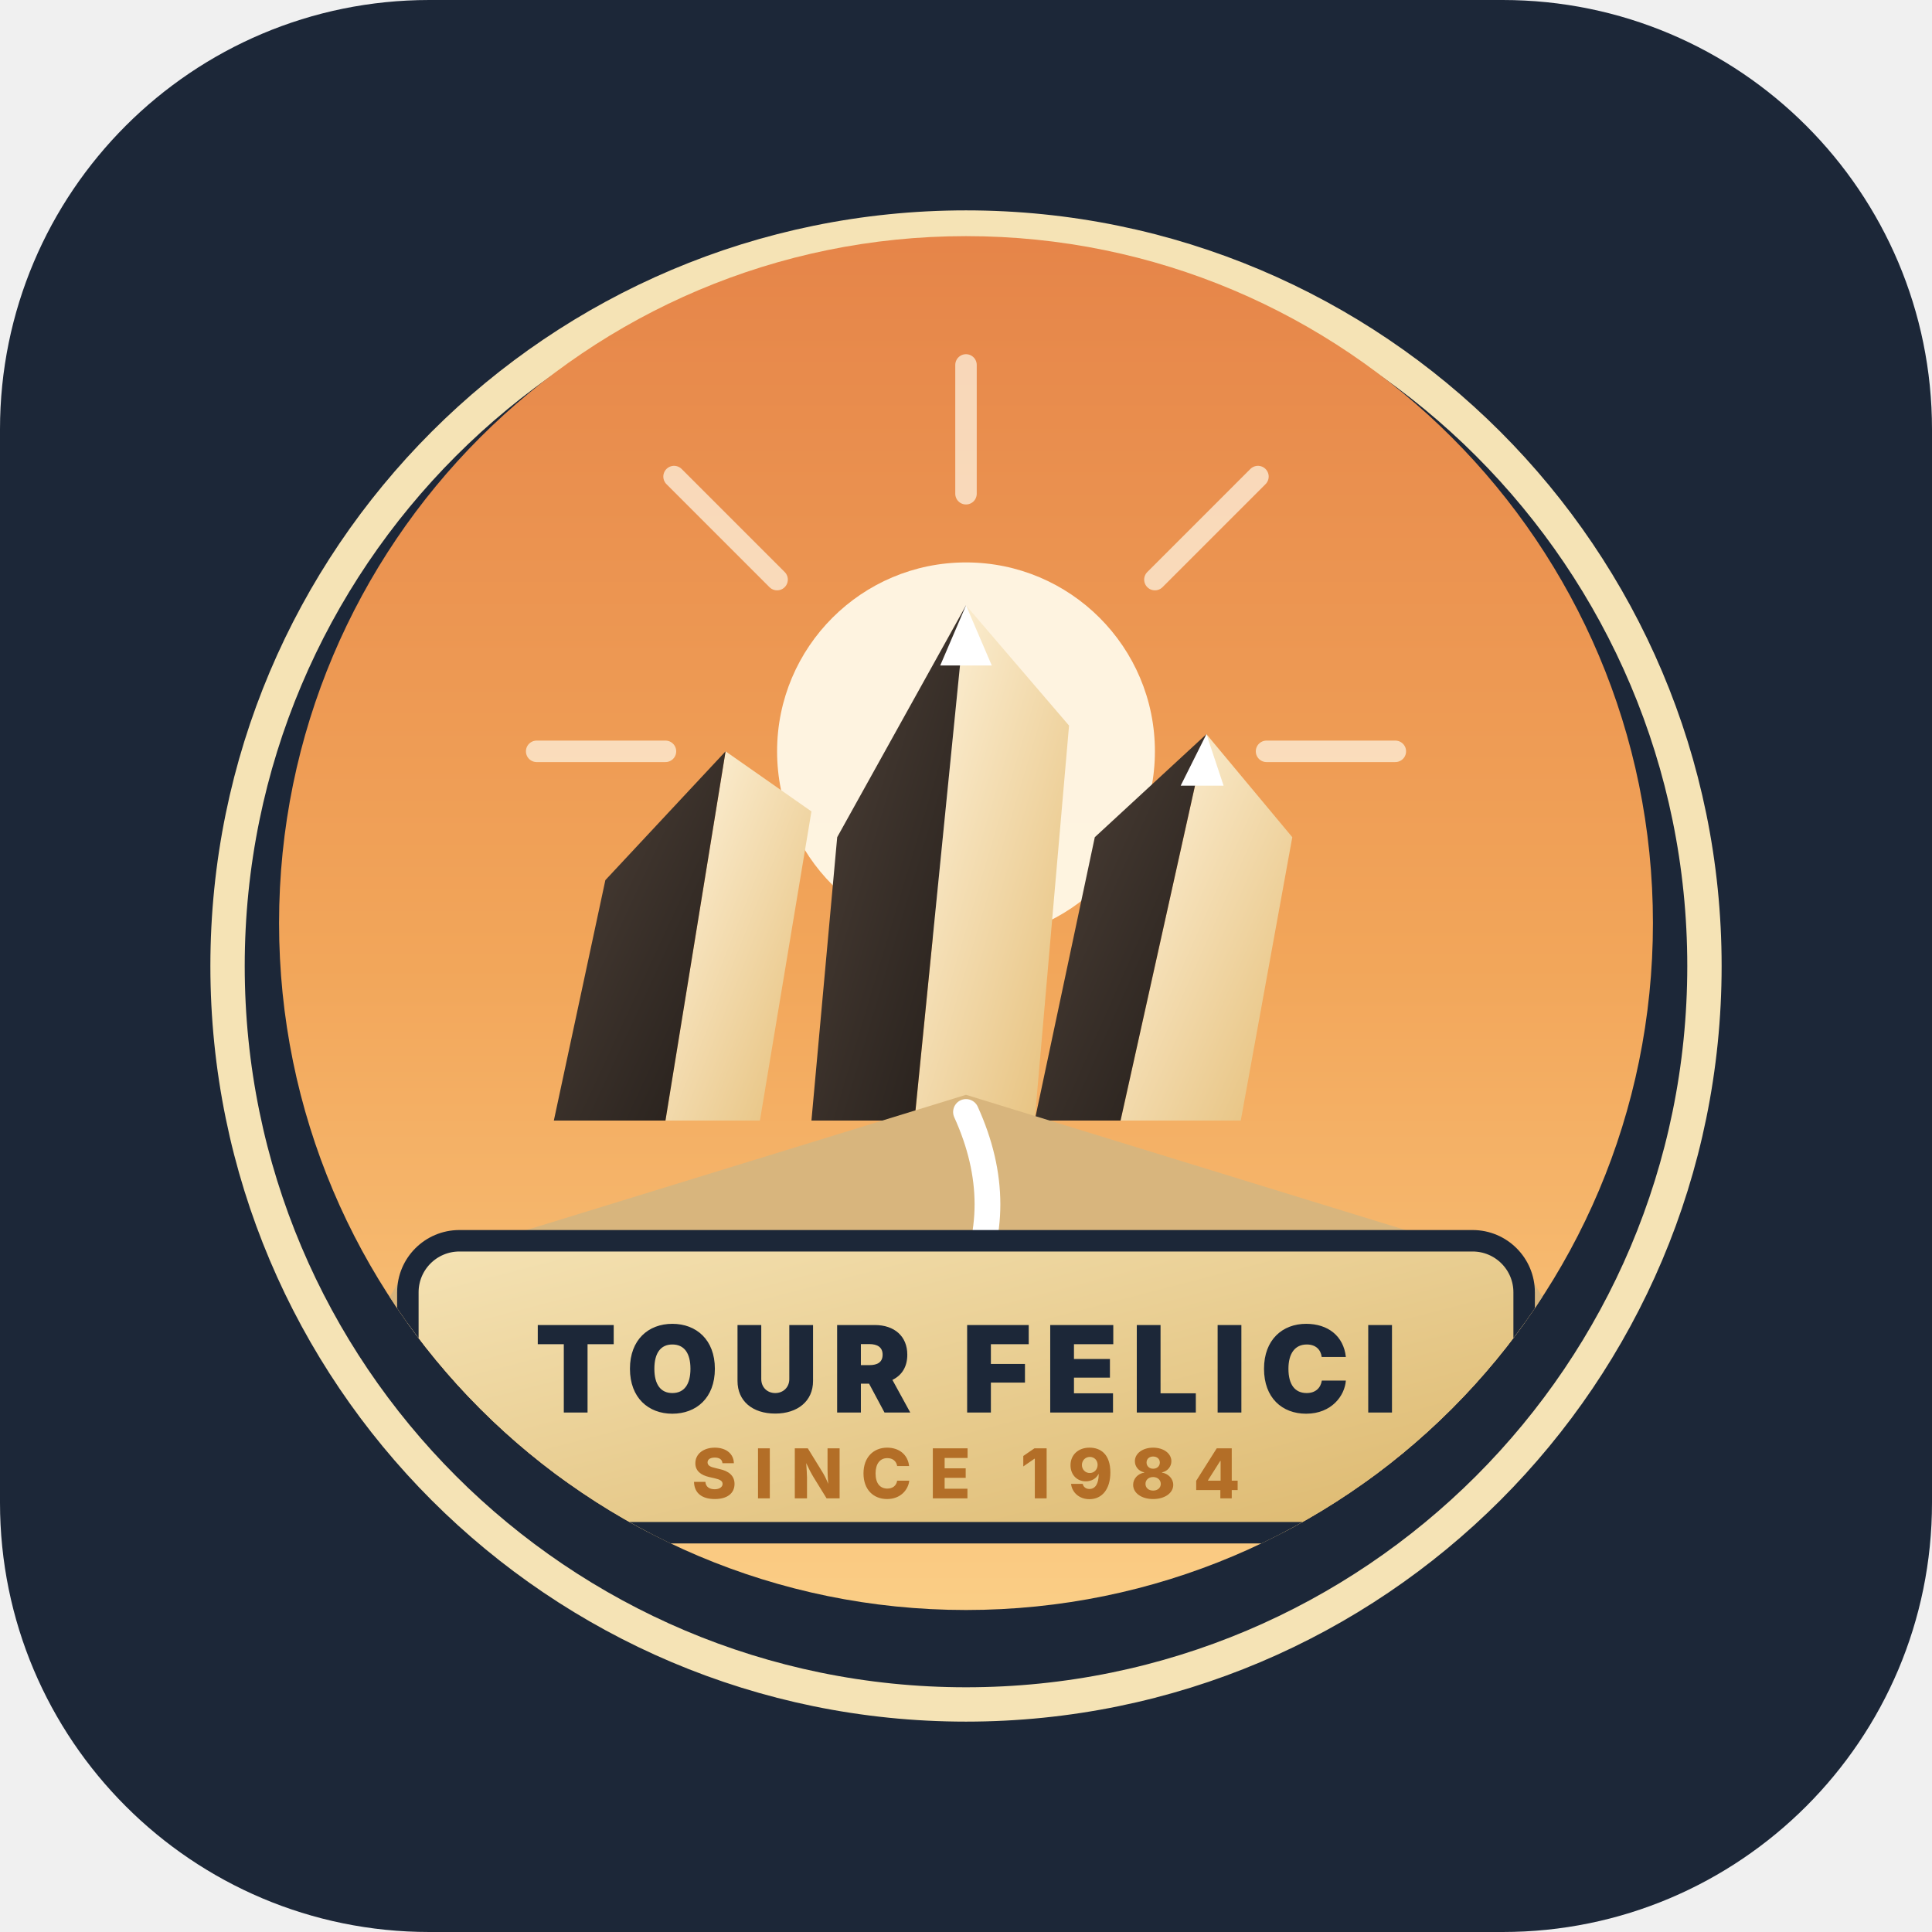
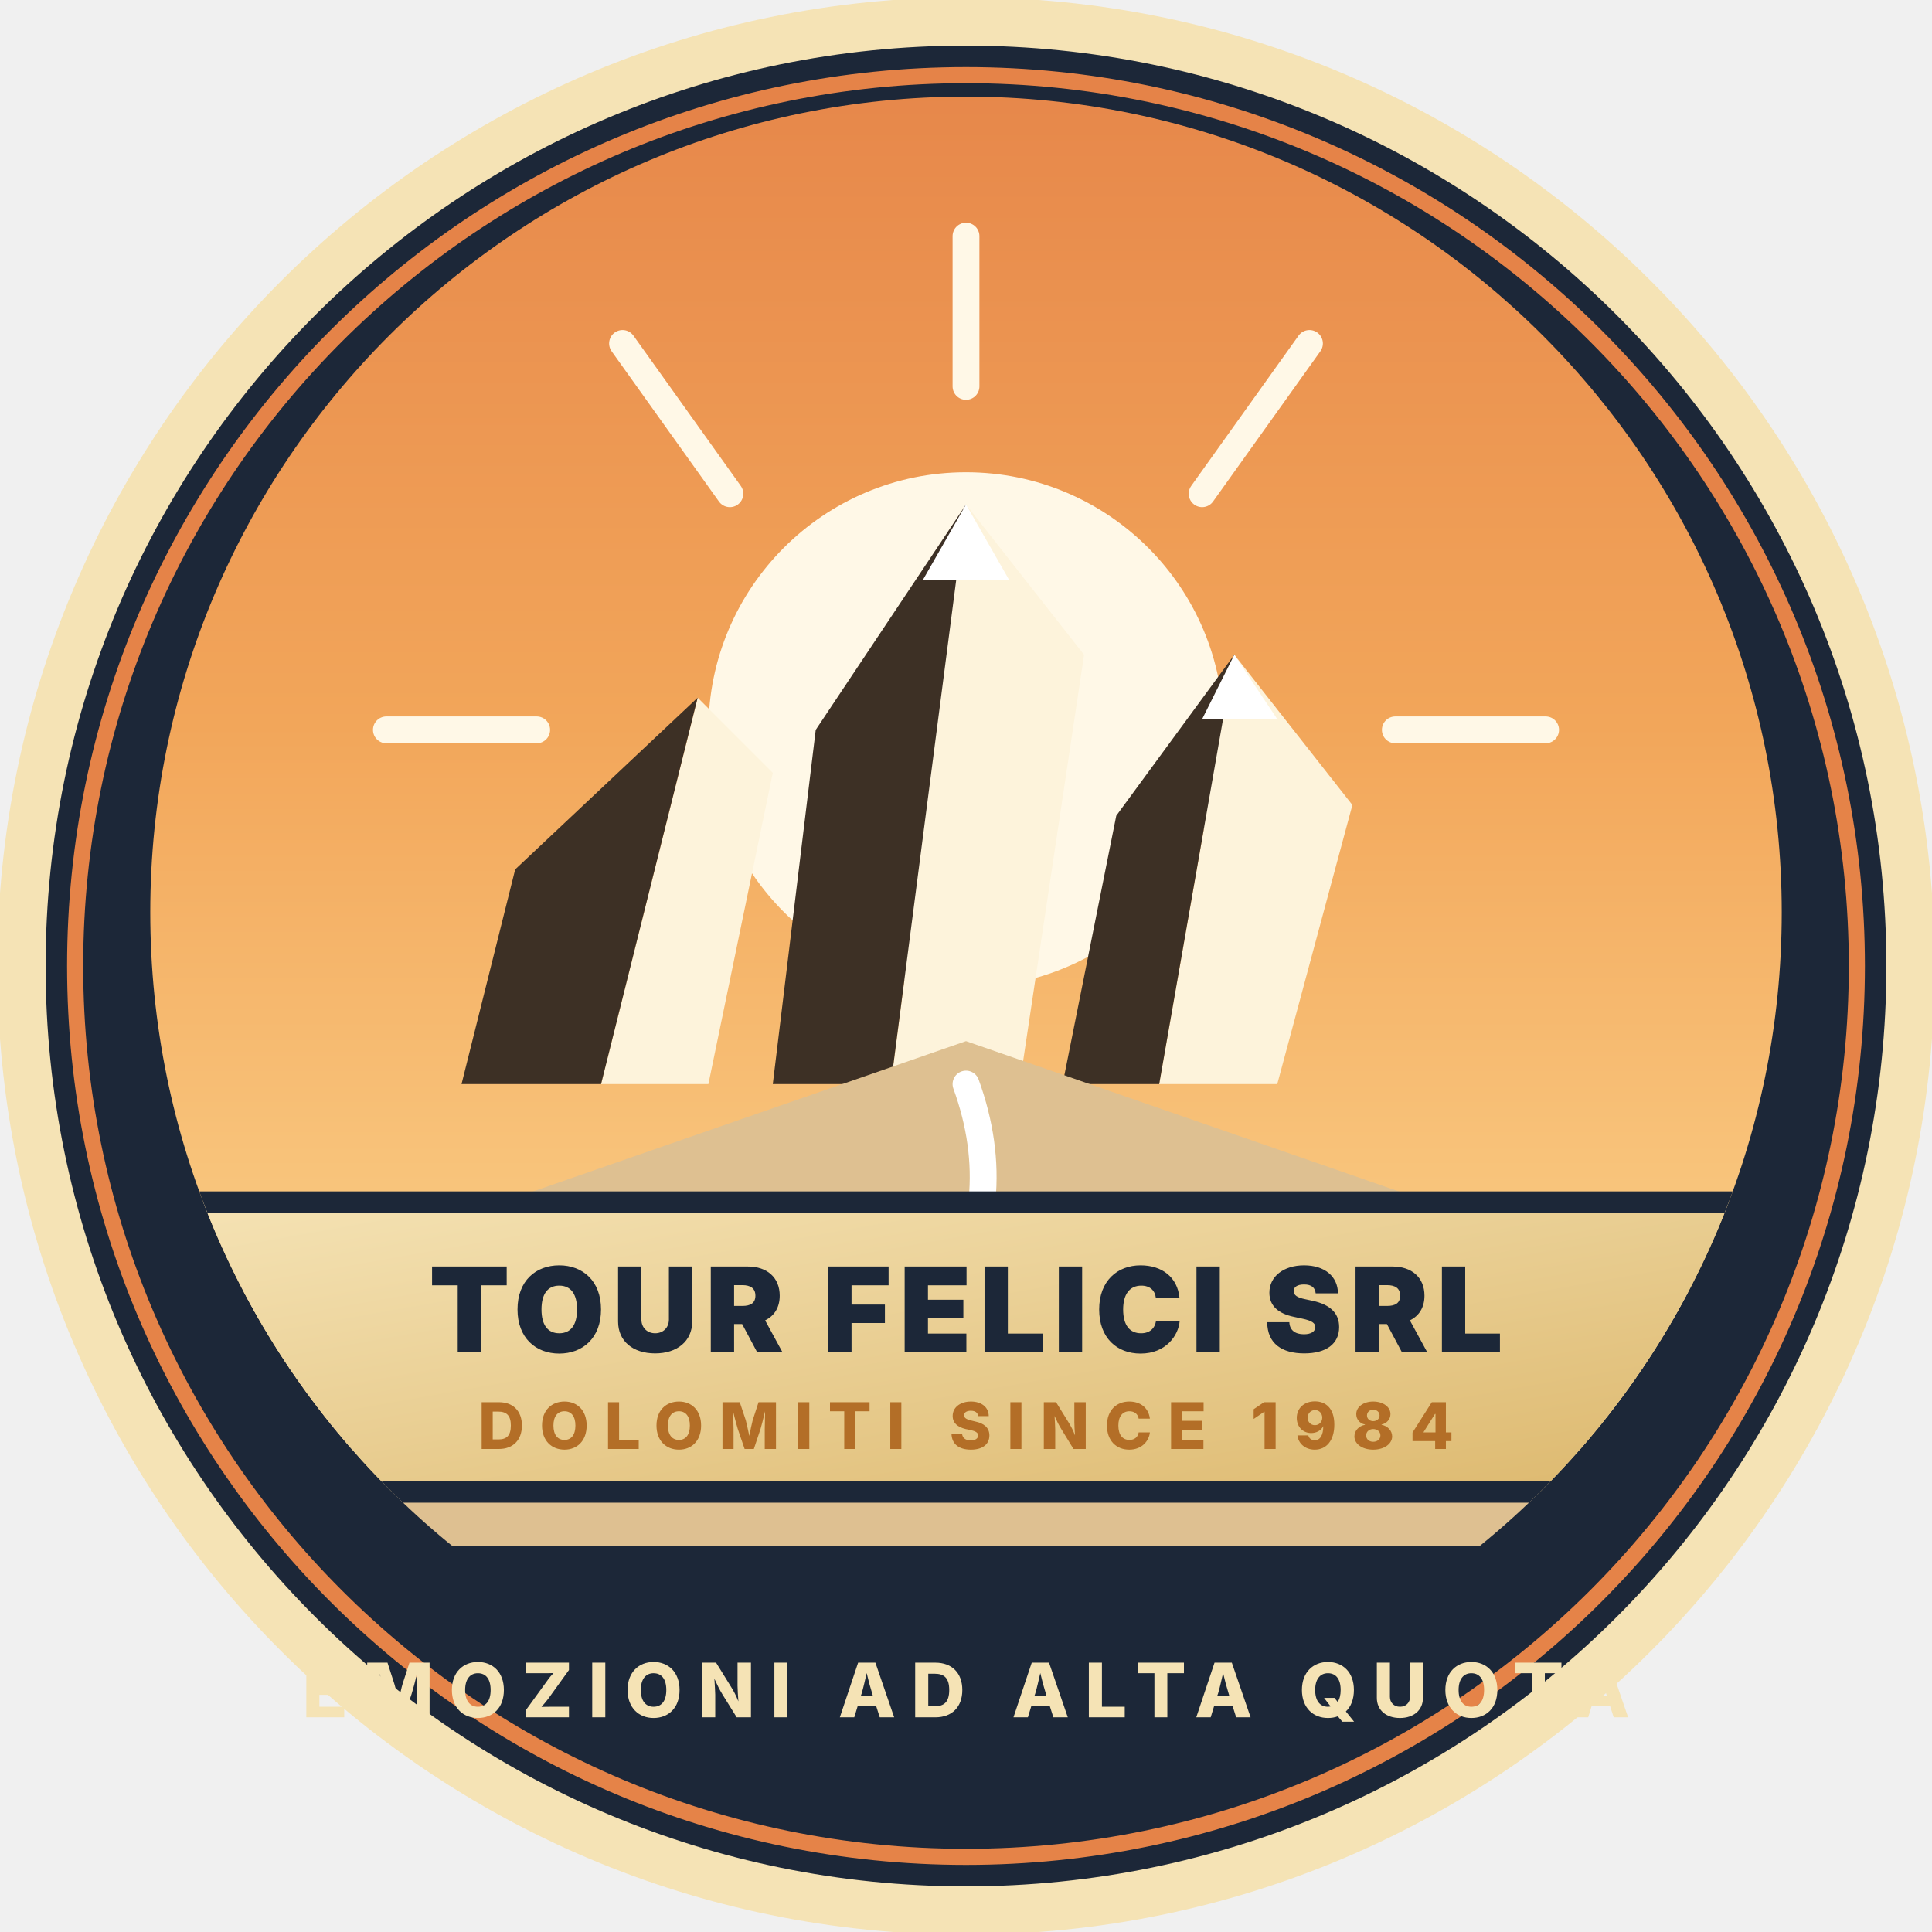
<svg xmlns="http://www.w3.org/2000/svg" viewBox="0 0 180 180" width="100%" height="100%">
  <defs>
-     <linearGradient id="favSkyApple" x1="0%" y1="0%" x2="0%" y2="100%">
+     <linearGradient id="favSkyGradApple" x1="0%" y1="0%" x2="0%" y2="100%">
      <stop offset="0%" stop-color="#E58348" />
      <stop offset="50%" stop-color="#F2A65A" />
      <stop offset="100%" stop-color="#FCD58E" />
    </linearGradient>
-     <linearGradient id="favLightApple" x1="0%" y1="0%" x2="100%" y2="100%">
-       <stop offset="0%" stop-color="#FFF5DF" />
-       <stop offset="100%" stop-color="#E5BE78" />
-     </linearGradient>
-     <linearGradient id="favShadowApple" x1="0%" y1="0%" x2="100%" y2="100%">
-       <stop offset="0%" stop-color="#4F4239" />
-       <stop offset="100%" stop-color="#241E1A" />
-     </linearGradient>
-     <linearGradient id="goldBannerApple" x1="0%" y1="0%" x2="100%" y2="100%">
+     <linearGradient id="favGoldBannerApple" x1="0%" y1="0%" x2="100%" y2="100%">
      <stop offset="0%" stop-color="#F5E3B5" />
      <stop offset="100%" stop-color="#DCB76C" />
    </linearGradient>
+     <clipPath id="favCircleClipApple">
+       <circle cx="90" cy="85" r="76" />
+     </clipPath>
  </defs>
-   <rect width="180" height="180" rx="40" fill="#1C2738" />
-   <g transform="translate(18, 18) scale(0.8)">
-     <circle cx="90" cy="90" r="86" fill="#1C2738" stroke="#F5E3B5" stroke-width="4" />
-     <clipPath id="appleFavClip">
-       <circle cx="90" cy="85" r="80" />
-     </clipPath>
-     <g clip-path="url(#appleFavClip)">
-       <rect x="0" y="0" width="180" height="180" fill="url(#favSkyApple)" />
-       <circle cx="90" cy="65" r="22" fill="#FFF8E7" opacity="0.95" />
-       <g stroke="#FFF8E7" stroke-width="2.5" stroke-linecap="round" opacity="0.7">
-         <line x1="90" y1="35" x2="90" y2="20" />
-         <line x1="68" y1="45" x2="56" y2="33" />
-         <line x1="112" y1="45" x2="124" y2="33" />
-         <line x1="55" y1="65" x2="40" y2="65" />
-         <line x1="125" y1="65" x2="140" y2="65" />
-       </g>
-       <polygon points="62,65 72,72 66,108 55,108" fill="url(#favLightApple)" />
-       <polygon points="62,65 55,108 42,108 48,80" fill="url(#favShadowApple)" />
-       <polygon points="90,48 102,62 98,108 84,108" fill="url(#favLightApple)" />
-       <polygon points="90,48 84,108 72,108 75,75" fill="url(#favShadowApple)" />
-       <polygon points="90,48 87,55 93,55" fill="#FFFFFF" />
-       <polygon points="118,63 128,75 122,108 108,108" fill="url(#favLightApple)" />
-       <polygon points="118,63 108,108 98,108 105,75" fill="url(#favShadowApple)" />
-       <polygon points="118,63 115,69 120,69" fill="#FFFFFF" />
-       <polygon points="25,125 90,105 155,125 170,150 10,150" fill="#D8B57D" />
-       <path d="M 90,107 Q 95,118 90,128 T 92,145" fill="none" stroke="#FFFFFF" stroke-width="3" stroke-linecap="round" />
-       <rect x="25" y="122" width="130" height="34" rx="6" fill="url(#goldBannerApple)" stroke="#1C2738" stroke-width="2.5" />
-       <text x="90" y="142" font-family="'Inter', 'Arial Black', sans-serif" font-weight="900" font-size="14" fill="#1C2738" text-anchor="middle" letter-spacing="1.5">
-         TOUR FELICI
-       </text>
-       <text x="90" y="152" font-family="'Inter', sans-serif" font-weight="800" font-size="8" fill="#B36E27" text-anchor="middle" letter-spacing="2">
-         SINCE 1984
-       </text>
-     </g>
+   <circle cx="90" cy="90" r="88" fill="#1C2738" stroke="#F5E3B5" stroke-width="4.5" />
+   <circle cx="90" cy="90" r="83" fill="none" stroke="#E58348" stroke-width="1.5" />
+   <g clip-path="url(#favCircleClipApple)">
+     <rect x="0" y="0" width="180" height="135" fill="url(#favSkyGradApple)" />
+     <circle cx="90" cy="68" r="24" fill="#FFF8E7" />
+     <line x1="90" y1="36" x2="90" y2="22" stroke="#FFF8E7" stroke-width="2.5" stroke-linecap="round" />
+     <line x1="68" y1="46" x2="58" y2="32" stroke="#FFF8E7" stroke-width="2.5" stroke-linecap="round" />
+     <line x1="112" y1="46" x2="122" y2="32" stroke="#FFF8E7" stroke-width="2.5" stroke-linecap="round" />
+     <line x1="50" y1="68" x2="36" y2="68" stroke="#FFF8E7" stroke-width="2.5" stroke-linecap="round" />
+     <line x1="130" y1="68" x2="144" y2="68" stroke="#FFF8E7" stroke-width="2.5" stroke-linecap="round" />
+     <polygon points="65,65 72,72 66,101 56,101" fill="#FDF3DB" />
+     <polygon points="65,65 56,101 43,101 48,81" fill="#3D3025" />
+     <polygon points="90,47 101,61 95,101 83,101" fill="#FDF3DB" />
+     <polygon points="90,47 83,101 72,101 76,68" fill="#3D3025" />
+     <polygon points="90,47 86,54 94,54" fill="#FFFFFF" />
+     <polygon points="115,61 126,75 119,101 108,101" fill="#FDF3DB" />
+     <polygon points="115,61 108,101 99,101 104,76" fill="#3D3025" />
+     <polygon points="115,61 112,67 119,67" fill="#FFFFFF" />
+     <polygon points="18,122 90,97 162,122 171,144 9,144" fill="#DEC091" />
+     <path d="M 90 101 Q 94 112 88 122 T 92 137" fill="none" stroke="#FFFFFF" stroke-width="2.5" stroke-linecap="round" />
+     <rect x="14" y="112" width="152" height="27" rx="4" fill="url(#favGoldBannerApple)" stroke="#1C2738" stroke-width="2" />
+     <text x="90" y="126" font-size="11" font-weight="900" fill="#1C2738" text-anchor="middle" font-family="'Inter', sans-serif" letter-spacing="0.7">
+       TOUR FELICI SRL
+     </text>
+     <text x="90" y="135" font-size="6" font-weight="800" fill="#B36E27" text-anchor="middle" font-family="'Inter', sans-serif" letter-spacing="1.4">
+       DOLOMITI SINCE 1984
+     </text>
  </g>
+   <text x="90" y="160" font-size="7" font-weight="800" fill="#F5E3B5" text-anchor="middle" font-family="'Inter', sans-serif" letter-spacing="1.4">
+     EMOZIONI AD ALTA QUOTA
+   </text>
</svg>
